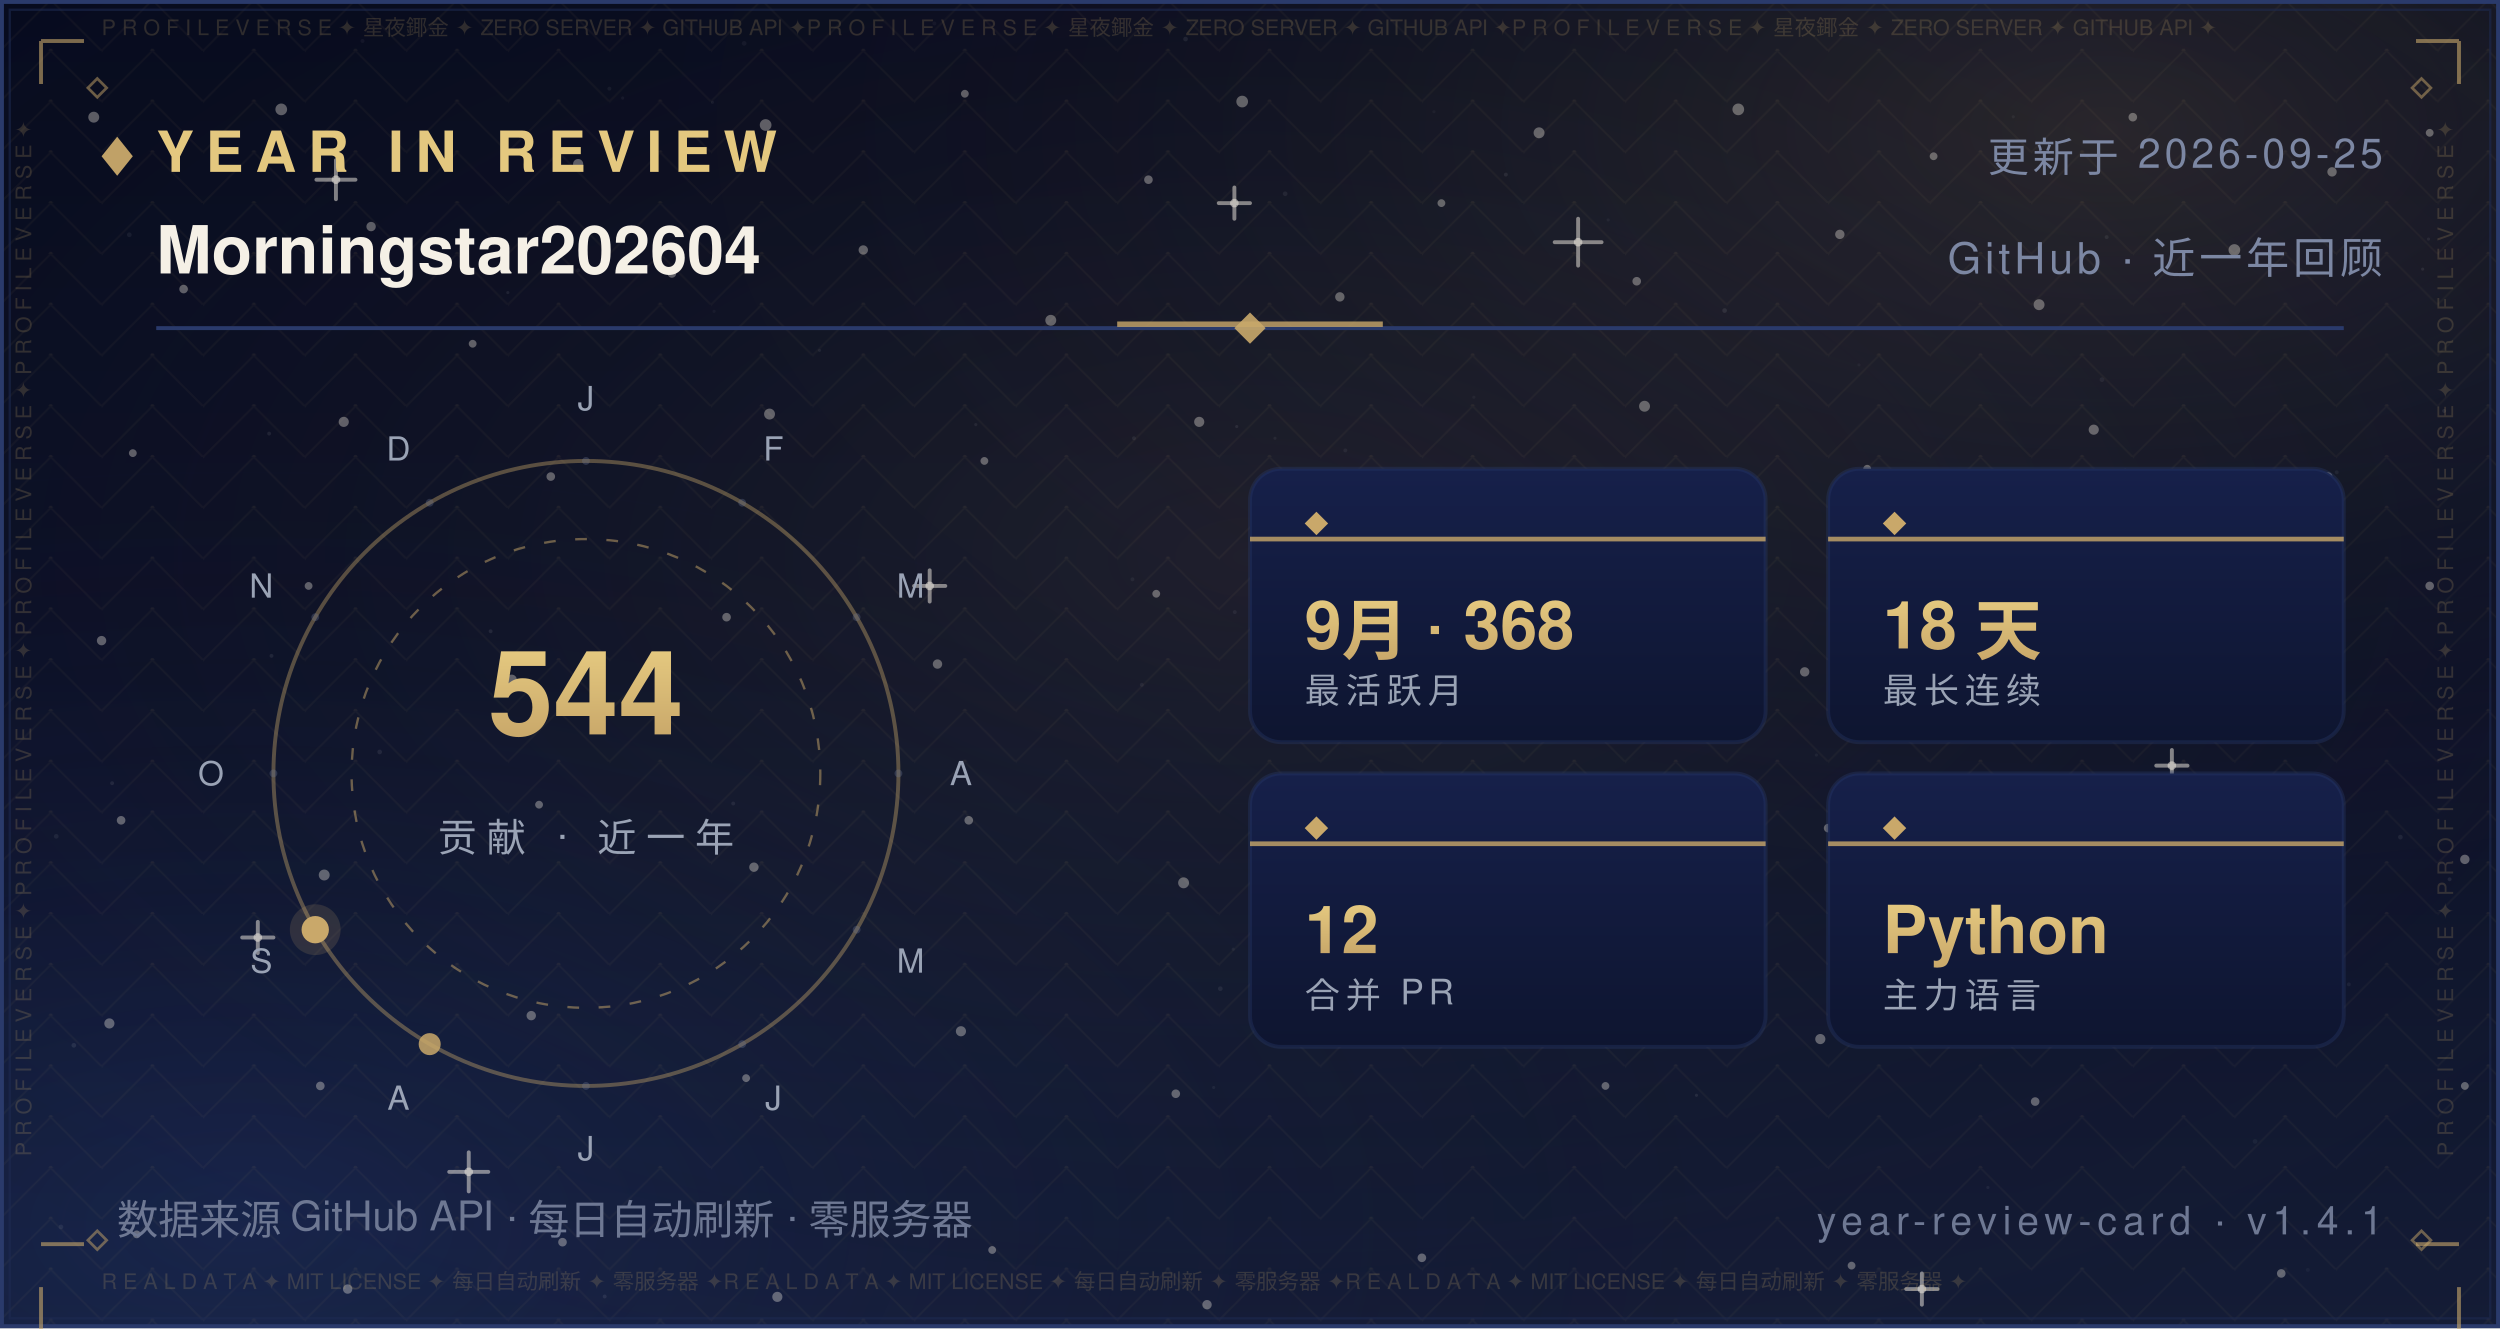
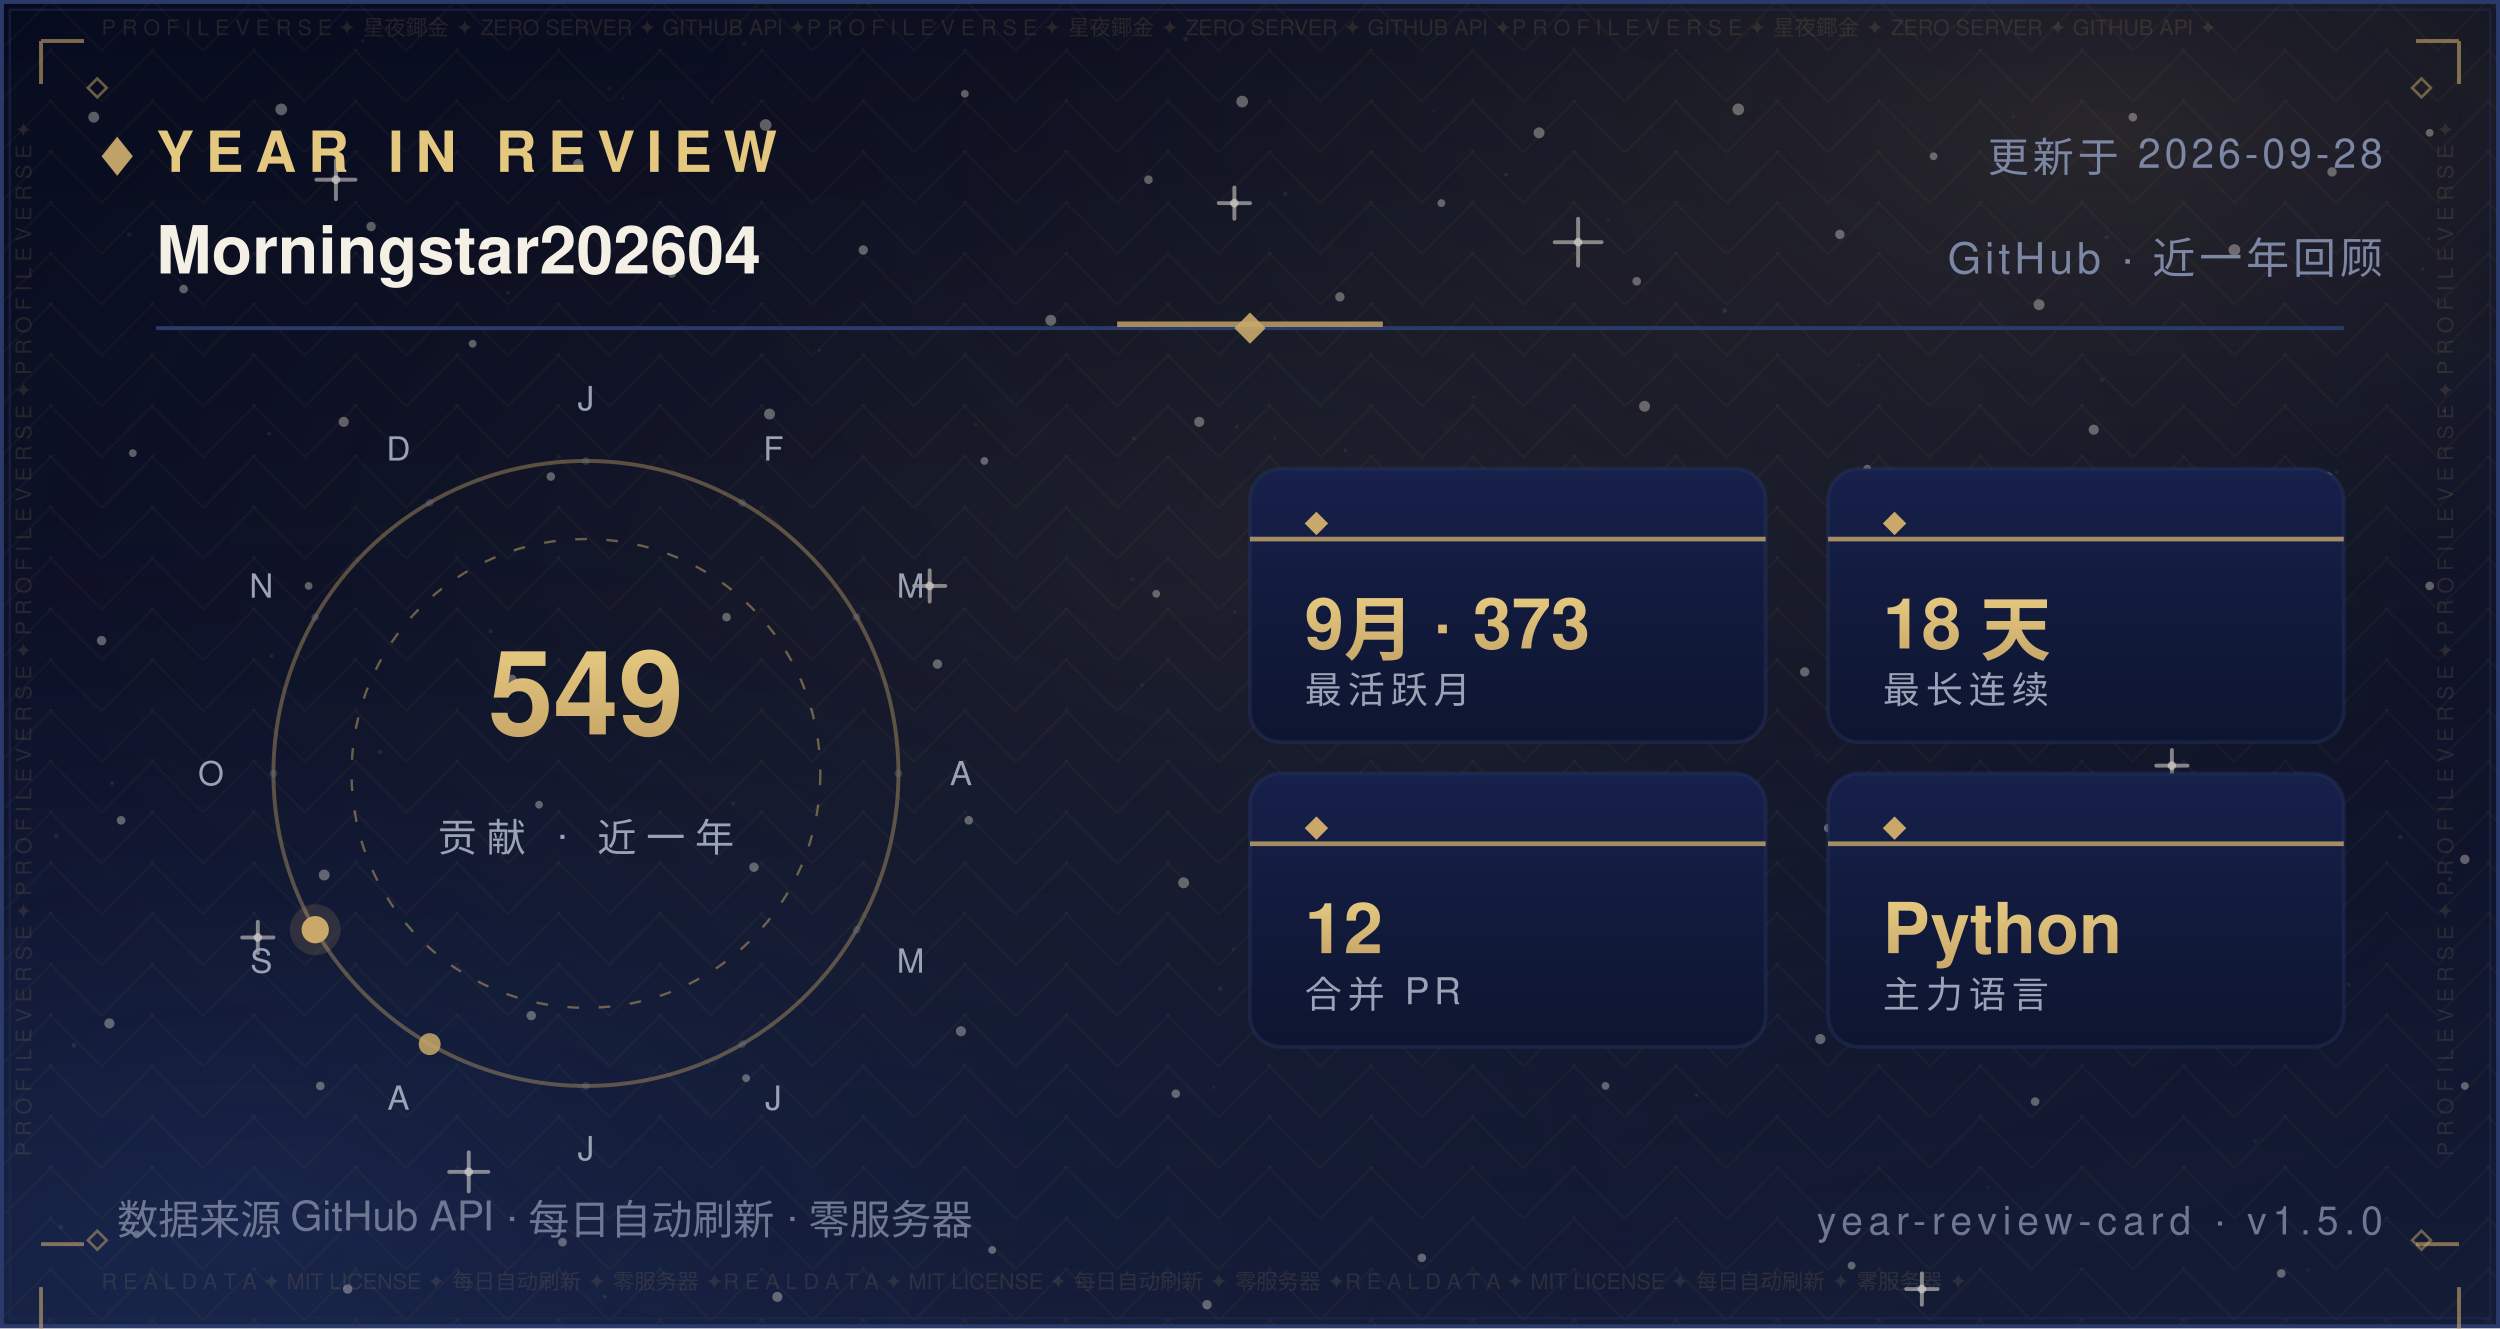
<svg xmlns="http://www.w3.org/2000/svg" width="640" height="340" viewBox="0 0 640 340" role="img" aria-label="Year in Review — Morningstar202604">
  <defs>
    <linearGradient id="bg" x1="0" y1="0" x2="0" y2="1">
      <stop offset="0" stop-color="#070B1E" />
      <stop offset="0.5" stop-color="#0B1026" />
      <stop offset="1" stop-color="#141C36" />
    </linearGradient>
    <radialGradient id="nebG" cx="0.84" cy="0.10" r="0.62">
      <stop offset="0" stop-color="#C9A86A" stop-opacity="0.16" />
      <stop offset="1" stop-color="#070B1E" stop-opacity="0" />
    </radialGradient>
    <radialGradient id="nebB" cx="0.10" cy="0.92" r="0.60">
      <stop offset="0" stop-color="#2B4B9E" stop-opacity="0.22" />
      <stop offset="1" stop-color="#070B1E" stop-opacity="0" />
    </radialGradient>
    <radialGradient id="glow" cx="0.5" cy="0.42" r="0.72">
      <stop offset="0" stop-color="#C9A86A" stop-opacity="0.1" />
      <stop offset="1" stop-color="#070B1E" stop-opacity="0" />
    </radialGradient>
    <pattern id="fil1" width="26.0" height="13.0" patternUnits="userSpaceOnUse">
      <path d="M13.0 0 L26.0 13.0 L13.0 26.0 L0 13.0 Z" fill="none" stroke="#C9A86A" stroke-width="0.5" opacity="0.05" />
      <circle cx="13.0" cy="13.0" r="0.55" fill="#C9A86A" opacity="0.08" />
      <circle cx="0" cy="0" r="0.35" fill="#C9A86A" opacity="0.05" />
    </pattern>
  </defs>
  <rect width="640" height="340" fill="url(#bg)" />
  <rect width="640" height="340" fill="url(#nebG)" />
  <rect width="640" height="340" fill="url(#nebB)" />
  <rect width="640" height="340" fill="url(#glow)" />
  <rect width="640" height="340" fill="url(#fil1)" />
  <circle cx="24" cy="30" r="1.4" fill="#F5F0E6" opacity="0.35" />
  <circle cx="47" cy="74" r="1.1" fill="#F5F0E6" opacity="0.35" />
  <circle cx="72" cy="28" r="1.5" fill="#F5F0E6" opacity="0.35" />
  <circle cx="95" cy="58" r="1.2" fill="#F5F0E6" opacity="0.35" />
  <circle cx="121" cy="88" r="1" fill="#F5F0E6" opacity="0.35" />
  <circle cx="148" cy="42" r="1.3" fill="#F5F0E6" opacity="0.35" />
  <circle cx="172" cy="70" r="1.1" fill="#F5F0E6" opacity="0.35" />
  <circle cx="196" cy="32" r="1.5" fill="#F5F0E6" opacity="0.35" />
  <circle cx="221" cy="64" r="1.2" fill="#F5F0E6" opacity="0.35" />
  <circle cx="247" cy="24" r="1" fill="#F5F0E6" opacity="0.35" />
  <circle cx="269" cy="82" r="1.4" fill="#F5F0E6" opacity="0.35" />
  <circle cx="294" cy="46" r="1.1" fill="#F5F0E6" opacity="0.35" />
  <circle cx="318" cy="26" r="1.5" fill="#F5F0E6" opacity="0.35" />
  <circle cx="343" cy="76" r="1.2" fill="#F5F0E6" opacity="0.35" />
  <circle cx="369" cy="52" r="1" fill="#F5F0E6" opacity="0.35" />
  <circle cx="394" cy="34" r="1.4" fill="#F5F0E6" opacity="0.35" />
  <circle cx="419" cy="72" r="1.1" fill="#F5F0E6" opacity="0.35" />
  <circle cx="445" cy="28" r="1.5" fill="#F5F0E6" opacity="0.35" />
  <circle cx="471" cy="60" r="1.2" fill="#F5F0E6" opacity="0.35" />
  <circle cx="495" cy="40" r="1" fill="#F5F0E6" opacity="0.35" />
  <circle cx="522" cy="78" r="1.4" fill="#F5F0E6" opacity="0.35" />
  <circle cx="546" cy="30" r="1.1" fill="#F5F0E6" opacity="0.35" />
  <circle cx="572" cy="64" r="1.5" fill="#F5F0E6" opacity="0.35" />
  <circle cx="597" cy="44" r="1.2" fill="#F5F0E6" opacity="0.35" />
  <circle cx="622" cy="34" r="1" fill="#F5F0E6" opacity="0.35" />
  <circle cx="34" cy="116" r="1" fill="#F5F0E6" opacity="0.35" />
  <circle cx="88" cy="108" r="1.3" fill="#F5F0E6" opacity="0.35" />
  <circle cx="141" cy="122" r="1.1" fill="#F5F0E6" opacity="0.35" />
  <circle cx="197" cy="106" r="1.4" fill="#F5F0E6" opacity="0.35" />
  <circle cx="252" cy="118" r="1" fill="#F5F0E6" opacity="0.35" />
  <circle cx="307" cy="108" r="1.3" fill="#F5F0E6" opacity="0.35" />
  <circle cx="364" cy="124" r="1.1" fill="#F5F0E6" opacity="0.35" />
  <circle cx="421" cy="104" r="1.4" fill="#F5F0E6" opacity="0.35" />
  <circle cx="478" cy="120" r="1" fill="#F5F0E6" opacity="0.35" />
  <circle cx="536" cy="110" r="1.3" fill="#F5F0E6" opacity="0.35" />
  <circle cx="596" cy="122" r="1.1" fill="#F5F0E6" opacity="0.35" />
  <circle cx="26" cy="164" r="1.2" fill="#F5F0E6" opacity="0.35" />
  <circle cx="79" cy="150" r="1" fill="#F5F0E6" opacity="0.35" />
  <circle cx="131" cy="174" r="1.3" fill="#F5F0E6" opacity="0.35" />
  <circle cx="186" cy="158" r="1.1" fill="#F5F0E6" opacity="0.35" />
  <circle cx="240" cy="170" r="1.2" fill="#F5F0E6" opacity="0.35" />
  <circle cx="296" cy="152" r="1" fill="#F5F0E6" opacity="0.35" />
  <circle cx="351" cy="176" r="1.3" fill="#F5F0E6" opacity="0.35" />
  <circle cx="406" cy="162" r="1.1" fill="#F5F0E6" opacity="0.35" />
  <circle cx="462" cy="172" r="1.2" fill="#F5F0E6" opacity="0.35" />
  <circle cx="518" cy="156" r="1" fill="#F5F0E6" opacity="0.35" />
  <circle cx="574" cy="168" r="1.3" fill="#F5F0E6" opacity="0.35" />
  <circle cx="622" cy="150" r="1.1" fill="#F5F0E6" opacity="0.35" />
  <circle cx="31" cy="210" r="1.1" fill="#F5F0E6" opacity="0.35" />
  <circle cx="83" cy="224" r="1.4" fill="#F5F0E6" opacity="0.35" />
  <circle cx="138" cy="206" r="1" fill="#F5F0E6" opacity="0.35" />
  <circle cx="193" cy="222" r="1.2" fill="#F5F0E6" opacity="0.35" />
  <circle cx="248" cy="210" r="1.1" fill="#F5F0E6" opacity="0.35" />
  <circle cx="303" cy="226" r="1.4" fill="#F5F0E6" opacity="0.35" />
  <circle cx="358" cy="208" r="1" fill="#F5F0E6" opacity="0.35" />
  <circle cx="413" cy="224" r="1.2" fill="#F5F0E6" opacity="0.35" />
  <circle cx="468" cy="212" r="1.1" fill="#F5F0E6" opacity="0.35" />
  <circle cx="524" cy="228" r="1.4" fill="#F5F0E6" opacity="0.35" />
  <circle cx="578" cy="214" r="1" fill="#F5F0E6" opacity="0.35" />
  <circle cx="631" cy="220" r="1.2" fill="#F5F0E6" opacity="0.35" />
  <circle cx="28" cy="262" r="1.3" fill="#F5F0E6" opacity="0.35" />
  <circle cx="82" cy="278" r="1.1" fill="#F5F0E6" opacity="0.35" />
  <circle cx="136" cy="260" r="1.2" fill="#F5F0E6" opacity="0.35" />
  <circle cx="191" cy="276" r="1" fill="#F5F0E6" opacity="0.35" />
  <circle cx="246" cy="264" r="1.3" fill="#F5F0E6" opacity="0.35" />
  <circle cx="301" cy="280" r="1.1" fill="#F5F0E6" opacity="0.35" />
  <circle cx="356" cy="262" r="1.2" fill="#F5F0E6" opacity="0.35" />
  <circle cx="411" cy="278" r="1" fill="#F5F0E6" opacity="0.35" />
  <circle cx="466" cy="266" r="1.3" fill="#F5F0E6" opacity="0.35" />
  <circle cx="521" cy="282" r="1.1" fill="#F5F0E6" opacity="0.35" />
  <circle cx="576" cy="264" r="1.2" fill="#F5F0E6" opacity="0.35" />
  <circle cx="631" cy="278" r="1" fill="#F5F0E6" opacity="0.35" />
  <circle cx="35" cy="316" r="1" fill="#F5F0E6" opacity="0.35" />
  <circle cx="89" cy="330" r="1.2" fill="#F5F0E6" opacity="0.35" />
  <circle cx="144" cy="318" r="1.1" fill="#F5F0E6" opacity="0.35" />
  <circle cx="199" cy="332" r="1.3" fill="#F5F0E6" opacity="0.35" />
  <circle cx="254" cy="320" r="1" fill="#F5F0E6" opacity="0.35" />
  <circle cx="309" cy="334" r="1.2" fill="#F5F0E6" opacity="0.35" />
  <circle cx="364" cy="322" r="1.1" fill="#F5F0E6" opacity="0.35" />
  <circle cx="474" cy="324" r="1" fill="#F5F0E6" opacity="0.35" />
  <circle cx="584" cy="326" r="1.1" fill="#F5F0E6" opacity="0.35" />
  <path d="M81.0 46.0 H91.0 M86.0 41.0 V51.0" stroke="#F5F0E6" stroke-width="1" stroke-linecap="round" opacity="0.5" />
  <circle cx="86.0" cy="46.0" r="1.1" fill="#F5F0E6" opacity="0.5" />
  <path d="M234.0 150.0 H242.0 M238.0 146.0 V154.0" stroke="#F5F0E6" stroke-width="1" stroke-linecap="round" opacity="0.5" />
  <circle cx="238.0" cy="150.0" r="1.1" fill="#F5F0E6" opacity="0.5" />
  <path d="M398.0 62.0 H410.0 M404.0 56.0 V68.0" stroke="#F5F0E6" stroke-width="1" stroke-linecap="round" opacity="0.5" />
  <circle cx="404.0" cy="62.0" r="1.1" fill="#F5F0E6" opacity="0.5" />
  <path d="M552.0 196.0 H560.0 M556.0 192.0 V200.0" stroke="#F5F0E6" stroke-width="1" stroke-linecap="round" opacity="0.5" />
  <circle cx="556.0" cy="196.0" r="1.1" fill="#F5F0E6" opacity="0.5" />
  <path d="M115.0 300.0 H125.0 M120.0 295.0 V305.0" stroke="#F5F0E6" stroke-width="1" stroke-linecap="round" opacity="0.5" />
  <circle cx="120.0" cy="300.0" r="1.1" fill="#F5F0E6" opacity="0.5" />
  <path d="M488.0 330.0 H496.0 M492.0 326.0 V334.0" stroke="#F5F0E6" stroke-width="1" stroke-linecap="round" opacity="0.5" />
  <circle cx="492.0" cy="330.0" r="1.1" fill="#F5F0E6" opacity="0.5" />
  <path d="M312.0 52.0 H320.0 M316.0 48.0 V56.0" stroke="#F5F0E6" stroke-width="1" stroke-linecap="round" opacity="0.5" />
  <circle cx="316.0" cy="52.0" r="1.1" fill="#F5F0E6" opacity="0.5" />
  <path d="M62.0 240.0 H70.0 M66.0 236.0 V244.0" stroke="#F5F0E6" stroke-width="1" stroke-linecap="round" opacity="0.5" />
  <circle cx="66.0" cy="240.0" r="1.1" fill="#F5F0E6" opacity="0.5" />
  <circle cx="15.6" cy="314.1" r="0.6" fill="#FFFFFF" opacity="0.067" />
  <circle cx="97.2" cy="192.5" r="0.6" fill="#FFFFFF" opacity="0.076" />
  <circle cx="538.1" cy="97.2" r="0.6" fill="#FFFFFF" opacity="0.057" />
  <circle cx="344.4" cy="115.3" r="0.5" fill="#FFFFFF" opacity="0.057" />
  <circle cx="159.4" cy="25.1" r="0.4" fill="#FFFFFF" opacity="0.048" />
  <circle cx="28.7" cy="200.5" r="0.5" fill="#FFFFFF" opacity="0.080" />
  <circle cx="209.8" cy="89.7" r="0.4" fill="#FFFFFF" opacity="0.060" />
  <circle cx="316.1" cy="156.7" r="0.5" fill="#FFFFFF" opacity="0.057" />
  <circle cx="590.8" cy="325.1" r="0.5" fill="#FFFFFF" opacity="0.037" />
  <circle cx="539.3" cy="60.7" r="0.5" fill="#FFFFFF" opacity="0.068" />
  <circle cx="385.5" cy="44.7" r="0.5" fill="#FFFFFF" opacity="0.076" />
  <circle cx="292.3" cy="175.3" r="0.5" fill="#FFFFFF" opacity="0.060" />
  <circle cx="536.7" cy="247.2" r="0.5" fill="#FFFFFF" opacity="0.046" />
  <circle cx="377.3" cy="101.7" r="0.4" fill="#FFFFFF" opacity="0.041" />
  <circle cx="92.8" cy="10.5" r="0.5" fill="#FFFFFF" opacity="0.044" />
  <circle cx="354.5" cy="206.6" r="0.5" fill="#FFFFFF" opacity="0.080" />
  <circle cx="310.7" cy="278.4" r="0.4" fill="#FFFFFF" opacity="0.054" />
  <circle cx="601.3" cy="252.0" r="0.5" fill="#FFFFFF" opacity="0.054" />
  <circle cx="18.9" cy="267.6" r="0.6" fill="#FFFFFF" opacity="0.085" />
  <circle cx="312.4" cy="253.1" r="0.6" fill="#FFFFFF" opacity="0.069" />
  <circle cx="239.2" cy="6.0" r="0.5" fill="#FFFFFF" opacity="0.036" />
  <circle cx="436.2" cy="204.6" r="0.6" fill="#FFFFFF" opacity="0.071" />
  <circle cx="329.0" cy="49.6" r="0.6" fill="#FFFFFF" opacity="0.063" />
  <circle cx="625.7" cy="105.2" r="0.5" fill="#FFFFFF" opacity="0.075" />
  <circle cx="428.8" cy="170.5" r="0.4" fill="#FFFFFF" opacity="0.065" />
  <circle cx="169.1" cy="68.0" r="0.4" fill="#FFFFFF" opacity="0.073" />
  <circle cx="586.8" cy="179.1" r="0.4" fill="#FFFFFF" opacity="0.060" />
  <circle cx="598.2" cy="120.9" r="0.5" fill="#FFFFFF" opacity="0.054" />
  <circle cx="289.9" cy="148.3" r="0.5" fill="#FFFFFF" opacity="0.053" />
  <circle cx="315.7" cy="243.0" r="0.4" fill="#FFFFFF" opacity="0.054" />
  <circle cx="154.8" cy="331.9" r="0.5" fill="#FFFFFF" opacity="0.080" />
  <circle cx="411.7" cy="56.3" r="0.4" fill="#FFFFFF" opacity="0.043" />
  <circle cx="465.0" cy="193.3" r="0.4" fill="#FFFFFF" opacity="0.048" />
  <circle cx="533.5" cy="147.7" r="0.5" fill="#FFFFFF" opacity="0.050" />
  <circle cx="621.7" cy="61.2" r="0.4" fill="#FFFFFF" opacity="0.064" />
  <circle cx="14.4" cy="214.1" r="0.6" fill="#FFFFFF" opacity="0.064" />
  <circle cx="68.9" cy="111.0" r="0.5" fill="#FFFFFF" opacity="0.076" />
  <circle cx="182.4" cy="26.2" r="0.4" fill="#FFFFFF" opacity="0.047" />
  <circle cx="125.6" cy="161.6" r="0.5" fill="#FFFFFF" opacity="0.081" />
  <circle cx="367.1" cy="28.6" r="0.4" fill="#FFFFFF" opacity="0.039" />
  <circle cx="441.5" cy="79.5" r="0.6" fill="#FFFFFF" opacity="0.085" />
  <circle cx="69.5" cy="167.9" r="0.5" fill="#FFFFFF" opacity="0.078" />
  <circle cx="627.1" cy="225.1" r="0.5" fill="#FFFFFF" opacity="0.081" />
  <circle cx="620.2" cy="68.9" r="0.4" fill="#FFFFFF" opacity="0.078" />
  <circle cx="508.9" cy="304.0" r="0.4" fill="#FFFFFF" opacity="0.055" />
  <circle cx="403.3" cy="241.3" r="0.4" fill="#FFFFFF" opacity="0.061" />
  <circle cx="381.0" cy="237.5" r="0.5" fill="#FFFFFF" opacity="0.078" />
  <circle cx="33.1" cy="60.1" r="0.6" fill="#FFFFFF" opacity="0.059" />
  <circle cx="249.8" cy="108.7" r="0.4" fill="#FFFFFF" opacity="0.066" />
  <circle cx="434.3" cy="280.4" r="0.4" fill="#FFFFFF" opacity="0.082" />
  <circle cx="437.2" cy="245.9" r="0.4" fill="#FFFFFF" opacity="0.040" />
  <circle cx="577.3" cy="292.2" r="0.6" fill="#FFFFFF" opacity="0.044" />
  <circle cx="366.6" cy="184.1" r="0.5" fill="#FFFFFF" opacity="0.044" />
  <circle cx="444.8" cy="227.1" r="0.4" fill="#FFFFFF" opacity="0.060" />
  <circle cx="316.6" cy="109.2" r="0.4" fill="#FFFFFF" opacity="0.076" />
  <circle cx="148.0" cy="69.2" r="0.5" fill="#FFFFFF" opacity="0.053" />
  <circle cx="326.4" cy="112.2" r="0.4" fill="#FFFFFF" opacity="0.054" />
  <circle cx="515.4" cy="29.9" r="0.4" fill="#FFFFFF" opacity="0.047" />
  <circle cx="182.8" cy="79.7" r="0.4" fill="#FFFFFF" opacity="0.039" />
  <circle cx="475.9" cy="93.4" r="0.4" fill="#FFFFFF" opacity="0.037" />
  <circle cx="441.8" cy="145.3" r="0.5" fill="#FFFFFF" opacity="0.057" />
  <circle cx="386.7" cy="124.3" r="0.6" fill="#FFFFFF" opacity="0.059" />
  <circle cx="303.5" cy="10.0" r="0.6" fill="#FFFFFF" opacity="0.074" />
  <circle cx="544.1" cy="120.3" r="0.4" fill="#FFFFFF" opacity="0.054" />
  <circle cx="156.0" cy="22.7" r="0.5" fill="#FFFFFF" opacity="0.051" />
  <circle cx="614.5" cy="214.3" r="0.6" fill="#FFFFFF" opacity="0.068" />
  <circle cx="397.8" cy="240.1" r="0.4" fill="#FFFFFF" opacity="0.042" />
  <circle cx="190.5" cy="11.1" r="0.6" fill="#FFFFFF" opacity="0.043" />
  <circle cx="483.0" cy="234.2" r="0.4" fill="#FFFFFF" opacity="0.085" />
  <circle cx="187.7" cy="205.7" r="0.5" fill="#FFFFFF" opacity="0.067" />
  <circle cx="290.3" cy="112.2" r="0.5" fill="#FFFFFF" opacity="0.068" />
  <circle cx="130.0" cy="74.9" r="0.4" fill="#FFFFFF" opacity="0.074" />
  <rect x="0.5" y="0.5" width="639" height="339" fill="none" stroke="#2A3A6B" stroke-width="1" />
  <rect x="2.5" y="2.5" width="635" height="335" fill="none" stroke="#1D2A52" stroke-width="0.6" opacity="0.55" />
-   <text x="26" y="9" font-family="'Segoe UI',Helvetica,Arial,'PingFang SC','Microsoft YaHei',sans-serif" font-size="5.5" fill="#C9A86A" opacity="0.2" textLength="588">P R O F I L E   V E R S E   ✦   星夜鎁金   ✦   ZERO SERVER   ✦   GITHUB API   ✦P R O F I L E   V E R S E   ✦   星夜鎁金   ✦   ZERO SERVER   ✦   GITHUB API   ✦P R O F I L E   V E R S E   ✦   星夜鎁金   ✦   ZERO SERVER   ✦   GITHUB API   ✦</text>
-   <text x="26" y="330" font-family="'Segoe UI',Helvetica,Arial,'PingFang SC','Microsoft YaHei',sans-serif" font-size="5.5" fill="#C9A86A" opacity="0.2" textLength="588">R E A L   D A T A   ✦   MIT LICENSE   ✦   每日自动刷新   ✦   零服务器   ✦R E A L   D A T A   ✦   MIT LICENSE   ✦   每日自动刷新   ✦   零服务器   ✦R E A L   D A T A   ✦   MIT LICENSE   ✦   每日自动刷新   ✦   零服务器   ✦</text>
-   <text x="8" y="296" font-family="'Segoe UI',Helvetica,Arial,'PingFang SC','Microsoft YaHei',sans-serif" font-size="5.5" fill="#C9A86A" opacity="0.2" transform="rotate(-90 8 296)">P R O F I L E   V E R S E   ✦   P R O F I L E   V E R S E   ✦   P R O F I L E   V E R S E   ✦   P R O F I L E   V E R S E   ✦   </text>
-   <text x="628" y="296" font-family="'Segoe UI',Helvetica,Arial,'PingFang SC','Microsoft YaHei',sans-serif" font-size="5.5" fill="#C9A86A" opacity="0.2" transform="rotate(-90 628 296)">P R O F I L E   V E R S E   ✦   P R O F I L E   V E R S E   ✦   P R O F I L E   V E R S E   ✦   P R O F I L E   V E R S E   ✦   </text>
+   <text x="26" y="9" font-family="'Segoe UI',Helvetica,Arial,'PingFang SC','Microsoft YaHei',sans-serif" font-size="5.5" fill="#C9A86A" opacity="0.14" textLength="588">P R O F I L E   V E R S E   ✦   星夜鎁金   ✦   ZERO SERVER   ✦   GITHUB API   ✦P R O F I L E   V E R S E   ✦   星夜鎁金   ✦   ZERO SERVER   ✦   GITHUB API   ✦P R O F I L E   V E R S E   ✦   星夜鎁金   ✦   ZERO SERVER   ✦   GITHUB API   ✦</text>
+   <text x="26" y="330" font-family="'Segoe UI',Helvetica,Arial,'PingFang SC','Microsoft YaHei',sans-serif" font-size="5.5" fill="#C9A86A" opacity="0.14" textLength="588">R E A L   D A T A   ✦   MIT LICENSE   ✦   每日自动刷新   ✦   零服务器   ✦R E A L   D A T A   ✦   MIT LICENSE   ✦   每日自动刷新   ✦   零服务器   ✦R E A L   D A T A   ✦   MIT LICENSE   ✦   每日自动刷新   ✦   零服务器   ✦</text>
+   <text x="8" y="296" font-family="'Segoe UI',Helvetica,Arial,'PingFang SC','Microsoft YaHei',sans-serif" font-size="5.5" fill="#C9A86A" opacity="0.14" transform="rotate(-90 8 296)">P R O F I L E   V E R S E   ✦   P R O F I L E   V E R S E   ✦   P R O F I L E   V E R S E   ✦   P R O F I L E   V E R S E   ✦   </text>
+   <text x="628" y="296" font-family="'Segoe UI',Helvetica,Arial,'PingFang SC','Microsoft YaHei',sans-serif" font-size="5.5" fill="#C9A86A" opacity="0.14" transform="rotate(-90 628 296)">P R O F I L E   V E R S E   ✦   P R O F I L E   V E R S E   ✦   P R O F I L E   V E R S E   ✦   P R O F I L E   V E R S E   ✦   </text>
  <path d="M10.5 10.5 h11 M10.5 10.5 v11" fill="none" stroke="#C9A86A" stroke-width="1" opacity="0.6" />
  <path d="M618.5 10.5 h11 M629.5 10.5 v11" fill="none" stroke="#C9A86A" stroke-width="1" opacity="0.6" />
  <path d="M10.5 318.5 h11 M10.5 329.5 v11" fill="none" stroke="#C9A86A" stroke-width="1" opacity="0.6" />
  <path d="M618.5 318.5 h11 M629.5 329.5 v11" fill="none" stroke="#C9A86A" stroke-width="1" opacity="0.6" />
  <path d="M22.5 22.5 l2.4 -2.4 l2.4 2.4 l-2.4 2.4 z" fill="none" stroke="#C9A86A" stroke-width="0.7" opacity="0.5" />
  <path d="M617.5 22.5 l2.4 -2.4 l2.4 2.4 l-2.4 2.4 z" fill="none" stroke="#C9A86A" stroke-width="0.7" opacity="0.5" />
  <path d="M22.5 317.5 l2.4 -2.4 l2.4 2.4 l-2.4 2.4 z" fill="none" stroke="#C9A86A" stroke-width="0.7" opacity="0.5" />
  <path d="M617.5 317.5 l2.4 -2.4 l2.4 2.4 l-2.4 2.4 z" fill="none" stroke="#C9A86A" stroke-width="0.7" opacity="0.5" />
  <defs>
    <linearGradient id="pp" x1="0" y1="0" x2="0" y2="1">
      <stop offset="0" stop-color="#16204A" />
      <stop offset="1" stop-color="#0E1530" />
    </linearGradient>
    <linearGradient id="yr" x1="0" y1="0" x2="0" y2="1">
      <stop offset="0" stop-color="#E4C87F" />
      <stop offset="1" stop-color="#C9A86A" />
    </linearGradient>
  </defs>
  <path d="M26 40 l4 -5 l4 5 l-4 5 z" fill="#C9A86A" opacity="0.95" />
  <text x="40" y="44" font-family="'Segoe UI',Helvetica,Arial,'PingFang SC','Microsoft YaHei',sans-serif" font-size="14.5" font-weight="700" letter-spacing="3" fill="#E4C87F">YEAR IN REVIEW</text>
-   <text x="610" y="44" text-anchor="end" font-family="'Segoe UI',Helvetica,Arial,'PingFang SC','Microsoft YaHei',sans-serif" font-size="10.5" letter-spacing="1" fill="#7C87A3">更新于 2026-09-25</text>
+   <text x="610" y="44" text-anchor="end" font-family="'Segoe UI',Helvetica,Arial,'PingFang SC','Microsoft YaHei',sans-serif" font-size="10.5" letter-spacing="1" fill="#7C87A3">更新于 2026-09-28</text>
  <text x="40" y="70" font-family="'Segoe UI',Helvetica,Arial,'PingFang SC','Microsoft YaHei',sans-serif" font-size="17" font-weight="600" fill="#F5F0E6">Morningstar202604</text>
  <text x="610" y="70" text-anchor="end" font-family="'Segoe UI',Helvetica,Arial,'PingFang SC','Microsoft YaHei',sans-serif" font-size="11" letter-spacing="1" fill="#7C87A3">GitHub · 近一年回顾</text>
  <line x1="40" y1="84" x2="600" y2="84" stroke="#2A3A6B" stroke-width="1" />
  <line x1="286" y1="83" x2="354" y2="83" stroke="#C9A86A" stroke-width="1.4" opacity="0.8" />
  <path d="M320 80 l4 4 l-4 4 l-4 -4 z" fill="#C9A86A" opacity="0.9" />
  <circle cx="150" cy="198" r="80" fill="none" stroke="#C9A86A" stroke-width="1" opacity="0.4" />
  <circle cx="150" cy="198" r="60" fill="none" stroke="#C9A86A" stroke-width="0.6" stroke-dasharray="3 5" opacity="0.5" />
  <circle cx="150.0" cy="118.0" r="1" fill="#6E7893" opacity="0.32" />
  <text x="150.0" y="105.0" text-anchor="middle" font-family="'Segoe UI',Helvetica,Arial,'PingFang SC','Microsoft YaHei',sans-serif" font-size="8.5" fill="#9AA3B5">J</text>
  <circle cx="190.0" cy="128.7" r="1" fill="#6E7893" opacity="0.32" />
  <text x="198.0" y="117.9" text-anchor="middle" font-family="'Segoe UI',Helvetica,Arial,'PingFang SC','Microsoft YaHei',sans-serif" font-size="8.5" fill="#9AA3B5">F</text>
  <circle cx="219.3" cy="158.0" r="1" fill="#6E7893" opacity="0.32" />
  <text x="233.1" y="153.0" text-anchor="middle" font-family="'Segoe UI',Helvetica,Arial,'PingFang SC','Microsoft YaHei',sans-serif" font-size="8.5" fill="#9AA3B5">M</text>
  <circle cx="230.0" cy="198.0" r="1" fill="#6E7893" opacity="0.32" />
  <text x="246.0" y="201.0" text-anchor="middle" font-family="'Segoe UI',Helvetica,Arial,'PingFang SC','Microsoft YaHei',sans-serif" font-size="8.5" fill="#9AA3B5">A</text>
  <circle cx="219.3" cy="238.0" r="1" fill="#6E7893" opacity="0.32" />
  <text x="233.1" y="249.0" text-anchor="middle" font-family="'Segoe UI',Helvetica,Arial,'PingFang SC','Microsoft YaHei',sans-serif" font-size="8.5" fill="#9AA3B5">M</text>
  <circle cx="190.0" cy="267.3" r="1" fill="#6E7893" opacity="0.32" />
  <text x="198.0" y="284.1" text-anchor="middle" font-family="'Segoe UI',Helvetica,Arial,'PingFang SC','Microsoft YaHei',sans-serif" font-size="8.5" fill="#9AA3B5">J</text>
  <circle cx="150.0" cy="278.0" r="1" fill="#6E7893" opacity="0.32" />
  <text x="150.0" y="297.0" text-anchor="middle" font-family="'Segoe UI',Helvetica,Arial,'PingFang SC','Microsoft YaHei',sans-serif" font-size="8.5" fill="#9AA3B5">J</text>
-   <circle cx="110.0" cy="267.3" r="2.82" fill="#C9A86A" opacity="0.85" />
+   <circle cx="110.0" cy="267.3" r="2.81" fill="#C9A86A" opacity="0.84" />
  <text x="102.0" y="284.1" text-anchor="middle" font-family="'Segoe UI',Helvetica,Arial,'PingFang SC','Microsoft YaHei',sans-serif" font-size="8.5" fill="#9AA3B5">A</text>
  <circle cx="80.7" cy="238.0" r="6.5" fill="#C9A86A" opacity="0.16" />
  <circle cx="80.7" cy="238.0" r="3.50" fill="#C9A86A" opacity="1.00" />
  <text x="66.9" y="249.0" text-anchor="middle" font-family="'Segoe UI',Helvetica,Arial,'PingFang SC','Microsoft YaHei',sans-serif" font-size="8.5" fill="#9AA3B5">S</text>
  <circle cx="70.0" cy="198.0" r="1" fill="#6E7893" opacity="0.32" />
  <text x="54.0" y="201.0" text-anchor="middle" font-family="'Segoe UI',Helvetica,Arial,'PingFang SC','Microsoft YaHei',sans-serif" font-size="8.5" fill="#9AA3B5">O</text>
  <circle cx="80.7" cy="158.0" r="1" fill="#6E7893" opacity="0.32" />
  <text x="66.9" y="153.0" text-anchor="middle" font-family="'Segoe UI',Helvetica,Arial,'PingFang SC','Microsoft YaHei',sans-serif" font-size="8.5" fill="#9AA3B5">N</text>
  <circle cx="110.0" cy="128.7" r="1" fill="#6E7893" opacity="0.32" />
  <text x="102.0" y="117.9" text-anchor="middle" font-family="'Segoe UI',Helvetica,Arial,'PingFang SC','Microsoft YaHei',sans-serif" font-size="8.5" fill="#9AA3B5">D</text>
-   <text x="150" y="188" text-anchor="middle" font-family="'Segoe UI',Helvetica,Arial,'PingFang SC','Microsoft YaHei',sans-serif" font-size="30" font-weight="600" fill="url(#yr)">544</text>
+   <text x="150" y="188" text-anchor="middle" font-family="'Segoe UI',Helvetica,Arial,'PingFang SC','Microsoft YaHei',sans-serif" font-size="30" font-weight="600" fill="url(#yr)">549</text>
  <text x="150" y="218" text-anchor="middle" font-family="'Segoe UI',Helvetica,Arial,'PingFang SC','Microsoft YaHei',sans-serif" font-size="10" letter-spacing="2.5" fill="#9AA3B5">贡献 · 近一年</text>
  <rect x="320" y="120" width="132" height="70" rx="8" fill="url(#pp)" stroke="#2A3A6B" stroke-opacity="0.35" />
  <line x1="320" y1="138" x2="452" y2="138" stroke="#C9A86A" stroke-width="1.2" opacity="0.8" />
  <path d="M334 134 l3 -3 l3 3 l-3 3 z" fill="#C9A86A" />
-   <text x="334" y="166" font-family="'Segoe UI',Helvetica,Arial,'PingFang SC','Microsoft YaHei',sans-serif" font-size="17" font-weight="600" fill="url(#yr)">9月 · 368</text>
-   <text x="334" y="180" font-family="'Segoe UI',Helvetica,Arial,'PingFang SC','Microsoft YaHei',sans-serif" font-size="9" letter-spacing="1.5" fill="#9AA3B5">最活跃月</text>
+   <text x="334" y="166" font-family="'Segoe UI',Helvetica,Arial,'PingFang SC','Microsoft YaHei',sans-serif" font-size="18" font-weight="700" fill="url(#yr)">9月 · 373</text>
+   <text x="334" y="180" font-family="'Segoe UI',Helvetica,Arial,'PingFang SC','Microsoft YaHei',sans-serif" font-size="9.5" letter-spacing="1.5" fill="#9AA3B5">最活跃月</text>
  <rect x="468" y="120" width="132" height="70" rx="8" fill="url(#pp)" stroke="#2A3A6B" stroke-opacity="0.35" />
  <line x1="468" y1="138" x2="600" y2="138" stroke="#C9A86A" stroke-width="1.2" opacity="0.8" />
  <path d="M482 134 l3 -3 l3 3 l-3 3 z" fill="#C9A86A" />
-   <text x="482" y="166" font-family="'Segoe UI',Helvetica,Arial,'PingFang SC','Microsoft YaHei',sans-serif" font-size="17" font-weight="600" fill="url(#yr)">18 天</text>
-   <text x="482" y="180" font-family="'Segoe UI',Helvetica,Arial,'PingFang SC','Microsoft YaHei',sans-serif" font-size="9" letter-spacing="1.5" fill="#9AA3B5">最长连续</text>
+   <text x="482" y="166" font-family="'Segoe UI',Helvetica,Arial,'PingFang SC','Microsoft YaHei',sans-serif" font-size="18" font-weight="700" fill="url(#yr)">18 天</text>
+   <text x="482" y="180" font-family="'Segoe UI',Helvetica,Arial,'PingFang SC','Microsoft YaHei',sans-serif" font-size="9.5" letter-spacing="1.5" fill="#9AA3B5">最长连续</text>
  <rect x="320" y="198" width="132" height="70" rx="8" fill="url(#pp)" stroke="#2A3A6B" stroke-opacity="0.35" />
  <line x1="320" y1="216" x2="452" y2="216" stroke="#C9A86A" stroke-width="1.2" opacity="0.8" />
  <path d="M334 212 l3 -3 l3 3 l-3 3 z" fill="#C9A86A" />
-   <text x="334" y="244" font-family="'Segoe UI',Helvetica,Arial,'PingFang SC','Microsoft YaHei',sans-serif" font-size="17" font-weight="600" fill="url(#yr)">12</text>
-   <text x="334" y="258" font-family="'Segoe UI',Helvetica,Arial,'PingFang SC','Microsoft YaHei',sans-serif" font-size="9" letter-spacing="1.5" fill="#9AA3B5">合并 PR</text>
+   <text x="334" y="244" font-family="'Segoe UI',Helvetica,Arial,'PingFang SC','Microsoft YaHei',sans-serif" font-size="18" font-weight="700" fill="url(#yr)">12</text>
+   <text x="334" y="258" font-family="'Segoe UI',Helvetica,Arial,'PingFang SC','Microsoft YaHei',sans-serif" font-size="9.5" letter-spacing="1.5" fill="#9AA3B5">合并 PR</text>
  <rect x="468" y="198" width="132" height="70" rx="8" fill="url(#pp)" stroke="#2A3A6B" stroke-opacity="0.35" />
  <line x1="468" y1="216" x2="600" y2="216" stroke="#C9A86A" stroke-width="1.2" opacity="0.8" />
  <path d="M482 212 l3 -3 l3 3 l-3 3 z" fill="#C9A86A" />
-   <text x="482" y="244" font-family="'Segoe UI',Helvetica,Arial,'PingFang SC','Microsoft YaHei',sans-serif" font-size="17" font-weight="600" fill="url(#yr)">Python</text>
-   <text x="482" y="258" font-family="'Segoe UI',Helvetica,Arial,'PingFang SC','Microsoft YaHei',sans-serif" font-size="9" letter-spacing="1.5" fill="#9AA3B5">主力语言</text>
+   <text x="482" y="244" font-family="'Segoe UI',Helvetica,Arial,'PingFang SC','Microsoft YaHei',sans-serif" font-size="18" font-weight="700" fill="url(#yr)">Python</text>
+   <text x="482" y="258" font-family="'Segoe UI',Helvetica,Arial,'PingFang SC','Microsoft YaHei',sans-serif" font-size="9.5" letter-spacing="1.5" fill="#9AA3B5">主力语言</text>
  <text x="30" y="316" font-family="'Segoe UI',Helvetica,Arial,'PingFang SC','Microsoft YaHei',sans-serif" font-size="10.5" fill="#6E7893">数据来源 GitHub API · 每日自动刷新 · 零服务器</text>
-   <text x="610" y="316" text-anchor="end" font-family="'Segoe UI',Helvetica,Arial,'PingFang SC','Microsoft YaHei',sans-serif" font-size="10" letter-spacing="1.5" fill="#6E7893">year-review-card · v1.4.1</text>
+   <text x="610" y="316" text-anchor="end" font-family="'Segoe UI',Helvetica,Arial,'PingFang SC','Microsoft YaHei',sans-serif" font-size="10" letter-spacing="1.5" fill="#6E7893">year-review-card · v1.5.0</text>
</svg>
